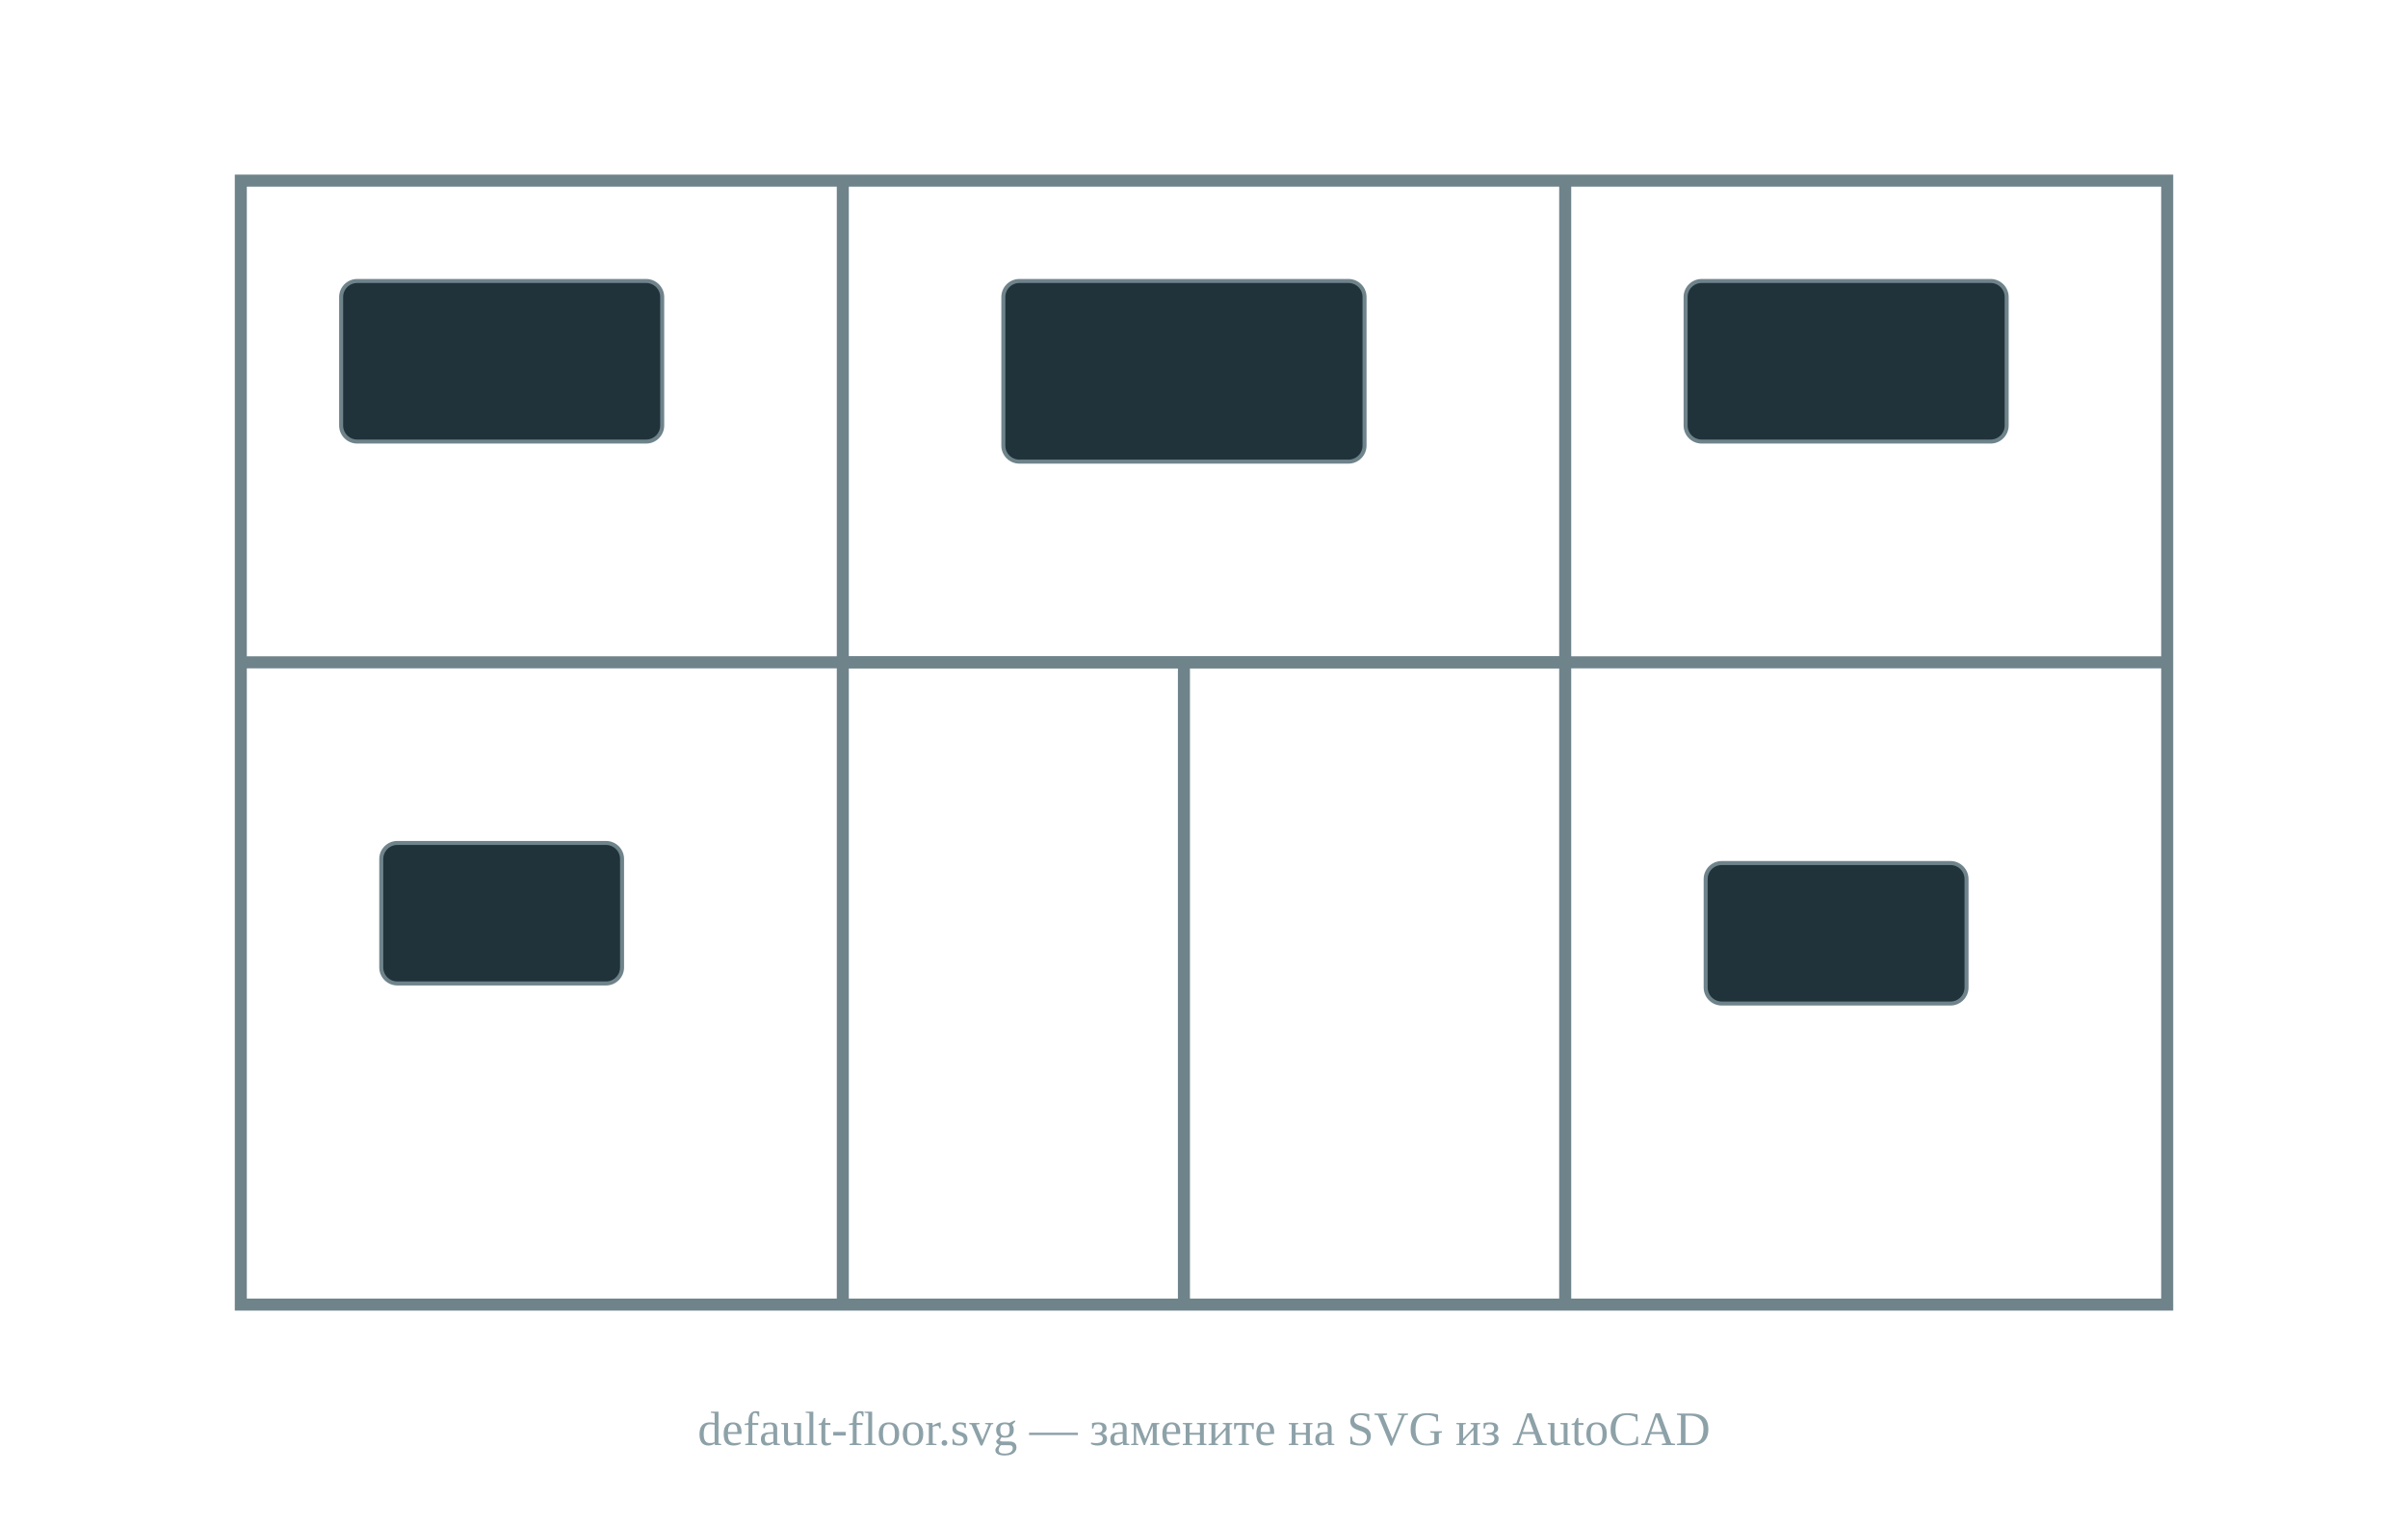
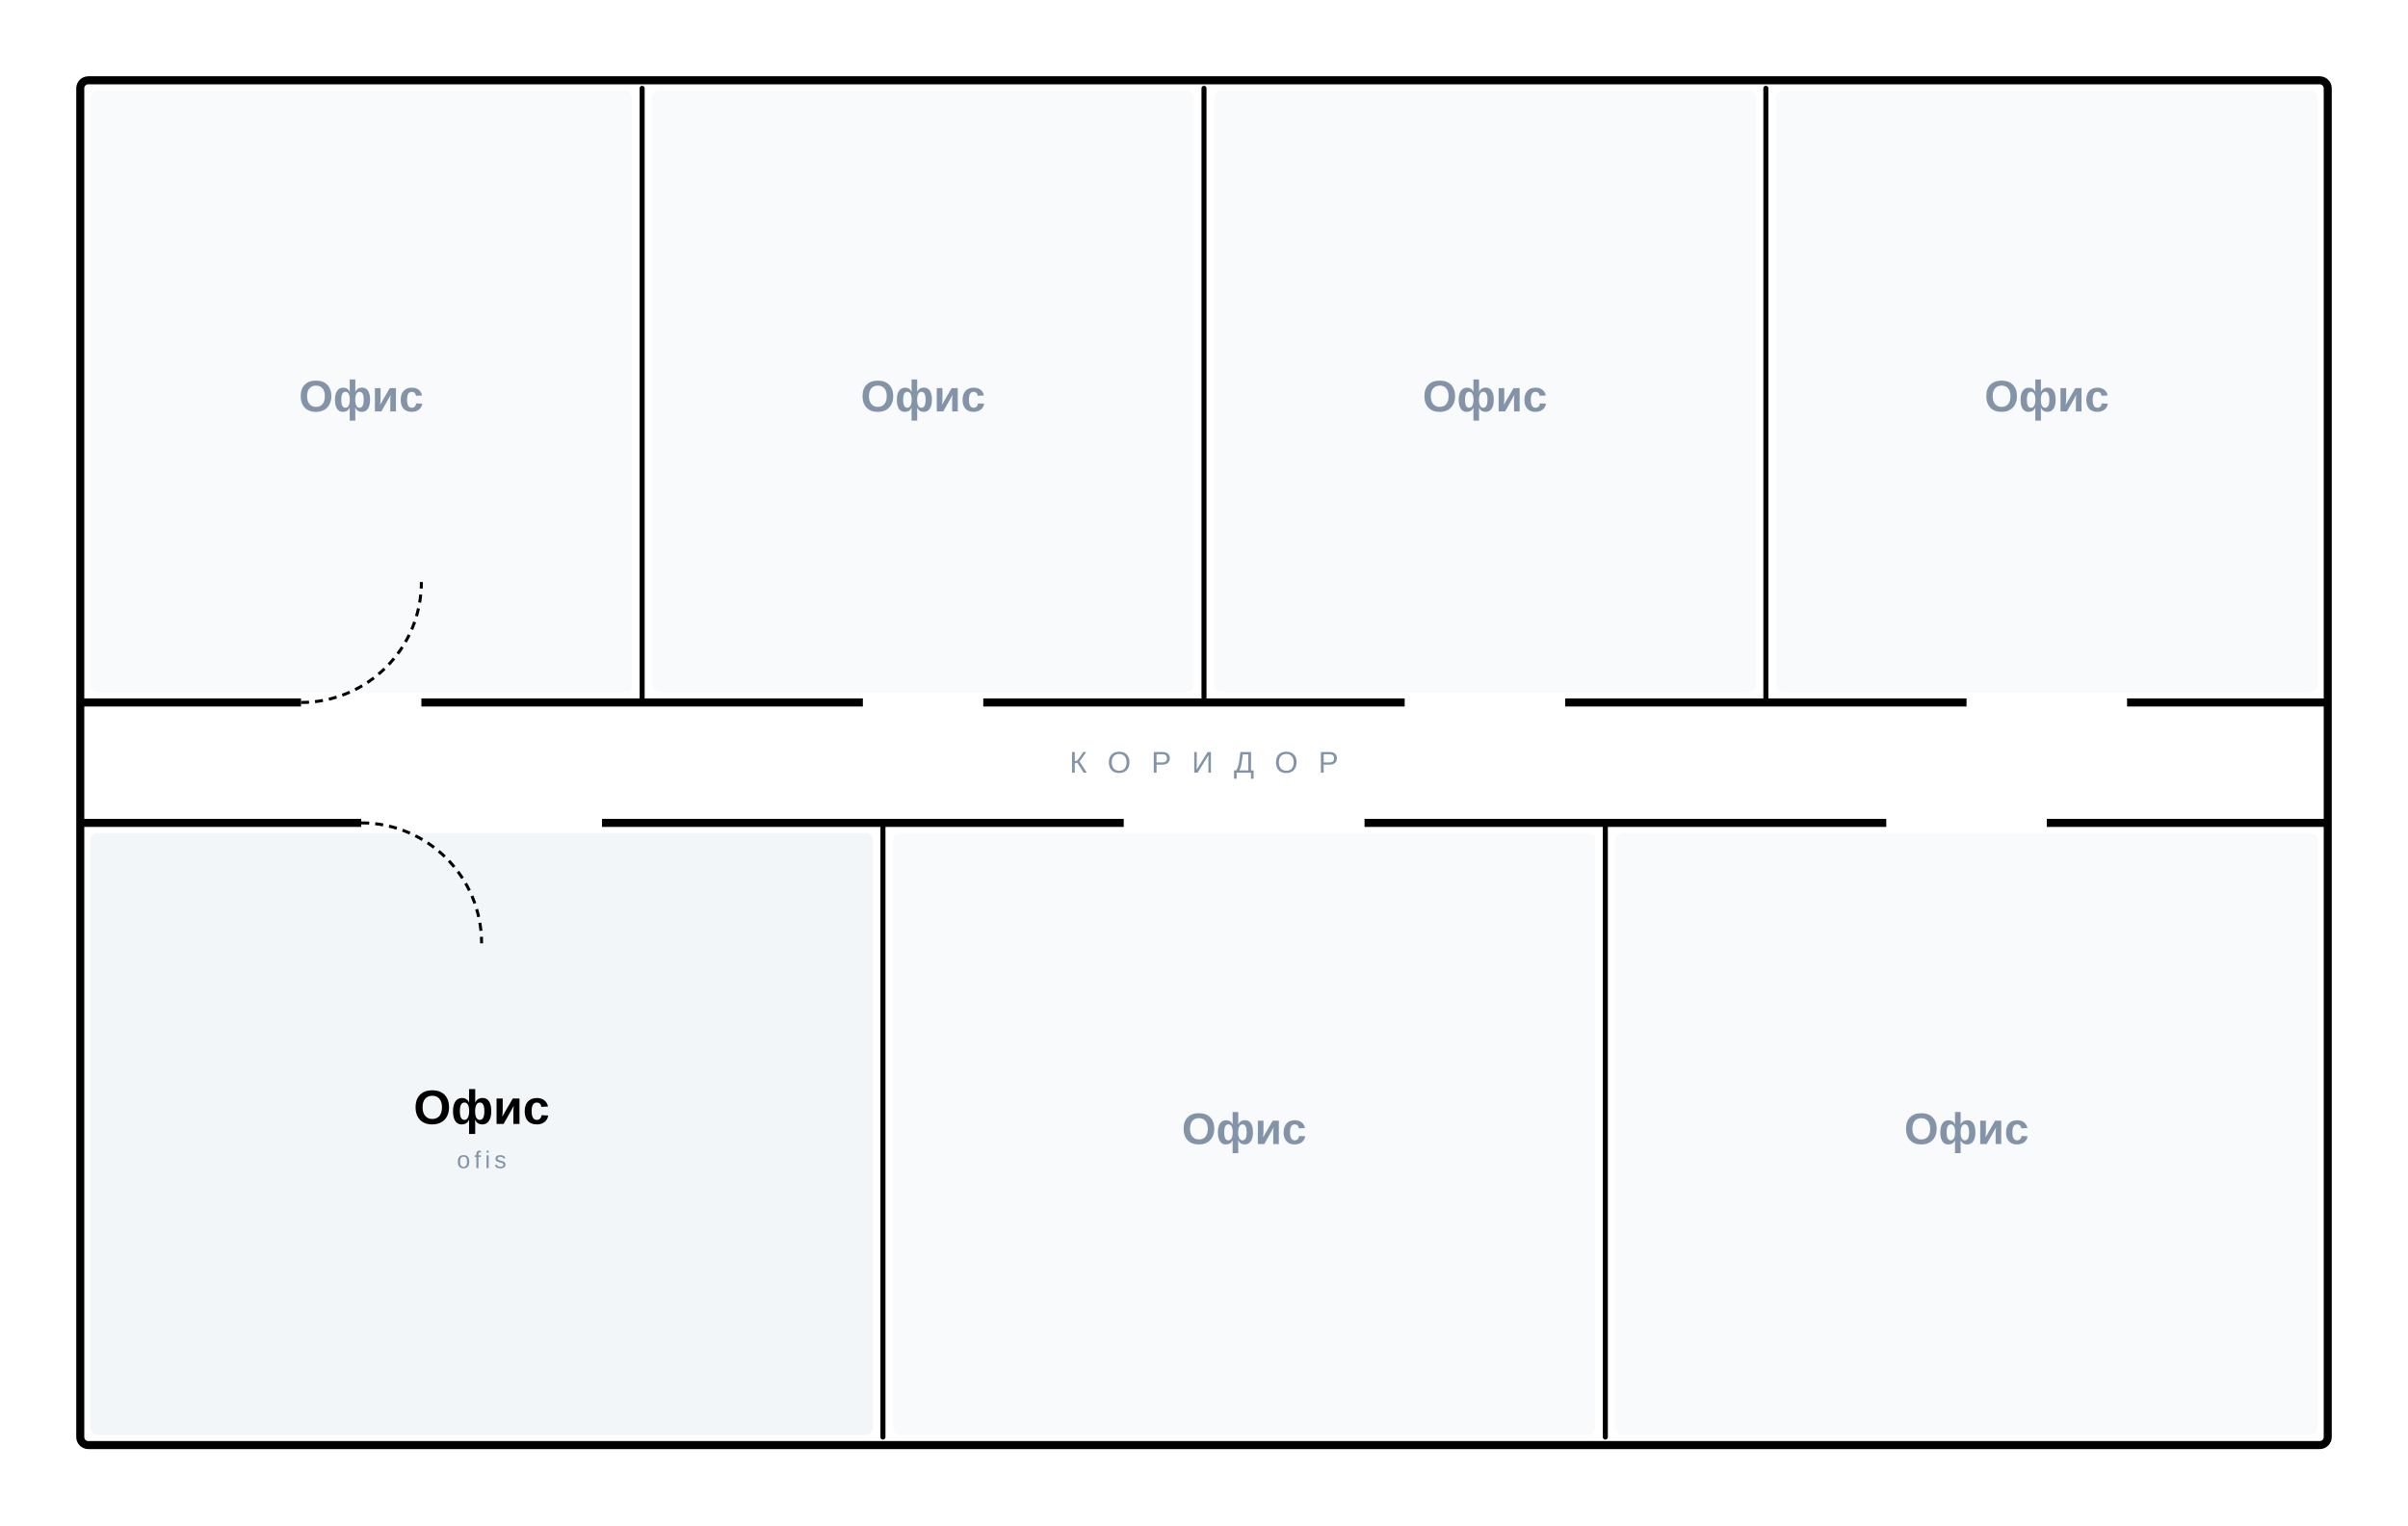
- <svg xmlns="http://www.w3.org/2000/svg" viewBox="0 0 1200 760">
+ <svg xmlns="http://www.w3.org/2000/svg" viewBox="0 0 1200 760" width="1200" height="760" font-family="Arial, sans-serif">
  <defs>
-     <pattern id="grid" width="40" height="40" patternUnits="userSpaceOnUse">
-       <path d="M40 0H0V40" fill="none" stroke="rgba(255,255,255,0.06)" stroke-width="1" />
-     </pattern>
+     <style>
+       .wall   { fill: none; stroke: currentColor; stroke-width: 4; stroke-linejoin: round; }
+       .part   { fill: none; stroke: currentColor; stroke-width: 2.5; stroke-linecap: round; }
+       .door   { fill: none; stroke: currentColor; stroke-width: 1.5; stroke-dasharray: 4 3; }
+       .room-inactive-fill { fill: rgba(130, 150, 175, 0.05); }
+       .room-mine-fill     { fill: rgba(130, 155, 190, 0.09); }
+       .label       { fill: #8494a8; font-size: 22px; font-weight: 600; pointer-events: none; text-anchor: middle; }
+       .label-mine  { fill: currentColor; font-size: 24px; font-weight: 700; pointer-events: none; text-anchor: middle; }
+       .label-sub   { fill: #8494a8; font-size: 12px; letter-spacing: 2px; pointer-events: none; text-anchor: middle; }
+       .corridor-label { fill: #8494a8; font-size: 15px; letter-spacing: 3px; pointer-events: none; text-anchor: middle; }
+       /* Зона задаётся прозрачной; подсветку (hover / активная / свет вкл) рисует floor.css. */
+       .room-zone { fill: transparent; stroke: transparent; stroke-width: 2; pointer-events: all; }
+     </style>
  </defs>
-   <g fill="none" stroke="#6f838b" stroke-width="6">
-     <rect x="120" y="90" width="960" height="560" />
-     <path d="M420 90v560M780 90v560M120 330h960" />
-     <path d="M420 330h360M590 330v320" />
+   <g id="room-fills">
+     <rect class="room-inactive-fill" x="45" y="45" width="270" height="300" rx="4" />
+     <rect class="room-inactive-fill" x="325" y="45" width="270" height="300" rx="4" />
+     <rect class="room-inactive-fill" x="605" y="45" width="270" height="300" rx="4" />
+     <rect class="room-inactive-fill" x="885" y="45" width="270" height="300" rx="4" />
+     <rect class="room-mine-fill" x="45" y="415" width="390" height="300" rx="4" />
+     <rect class="room-inactive-fill" x="445" y="415" width="350" height="300" rx="4" />
+     <rect class="room-inactive-fill" x="805" y="415" width="350" height="300" rx="4" />
  </g>
-   <g fill="#20323a" stroke="#6f838b" stroke-width="2">
-     <rect x="170" y="140" width="160" height="80" rx="8" />
-     <rect x="500" y="140" width="180" height="90" rx="8" />
-     <rect x="840" y="140" width="160" height="80" rx="8" />
-     <rect x="190" y="420" width="120" height="70" rx="8" />
-     <rect x="850" y="430" width="130" height="70" rx="8" />
+   <g id="walls">
+     <rect class="wall" x="40" y="40" width="1120" height="680" rx="4" />
+     <path class="wall" d="M40,350 H150 M210,350 H430 M490,350 H700 M780,350 H980 M1060,350 H1160" />
+     <path class="wall" d="M40,410 H180 M300,410 H560 M680,410 H940 M1020,410 H1160" />
+     <path class="part" d="M320,44 V350 M600,44 V350 M880,44 V350" />
+     <path class="part" d="M440,410 V716 M800,410 V716" />
+     <path class="door" d="M180,410 A60,60 0 0,1 240,470" />
+     <path class="door" d="M150,350 A60,60 0 0,0 210,290" />
  </g>
-   <text x="600" y="720" text-anchor="middle" fill="#8da1a8" font-size="24">default-floor.svg — замените на SVG из AutoCAD</text>
+   <g id="labels">
+     <text class="label" x="180" y="205">Офис</text>
+     <text class="label" x="460" y="205">Офис</text>
+     <text class="label" x="740" y="205">Офис</text>
+     <text class="label" x="1020" y="205">Офис</text>
+     <text class="corridor-label" x="600" y="385">К О Р И Д О Р</text>
+     <text class="label-mine" x="240" y="560">Офис</text>
+     <text class="label-sub" x="240" y="582">ofis</text>
+     <text class="label" x="620" y="570">Офис</text>
+     <text class="label" x="980" y="570">Офис</text>
+   </g>
+   <g id="room-zones">
+     <rect class="room-zone" data-room-id="ofis" x="45" y="415" width="390" height="300" rx="4" />
+   </g>
</svg>
